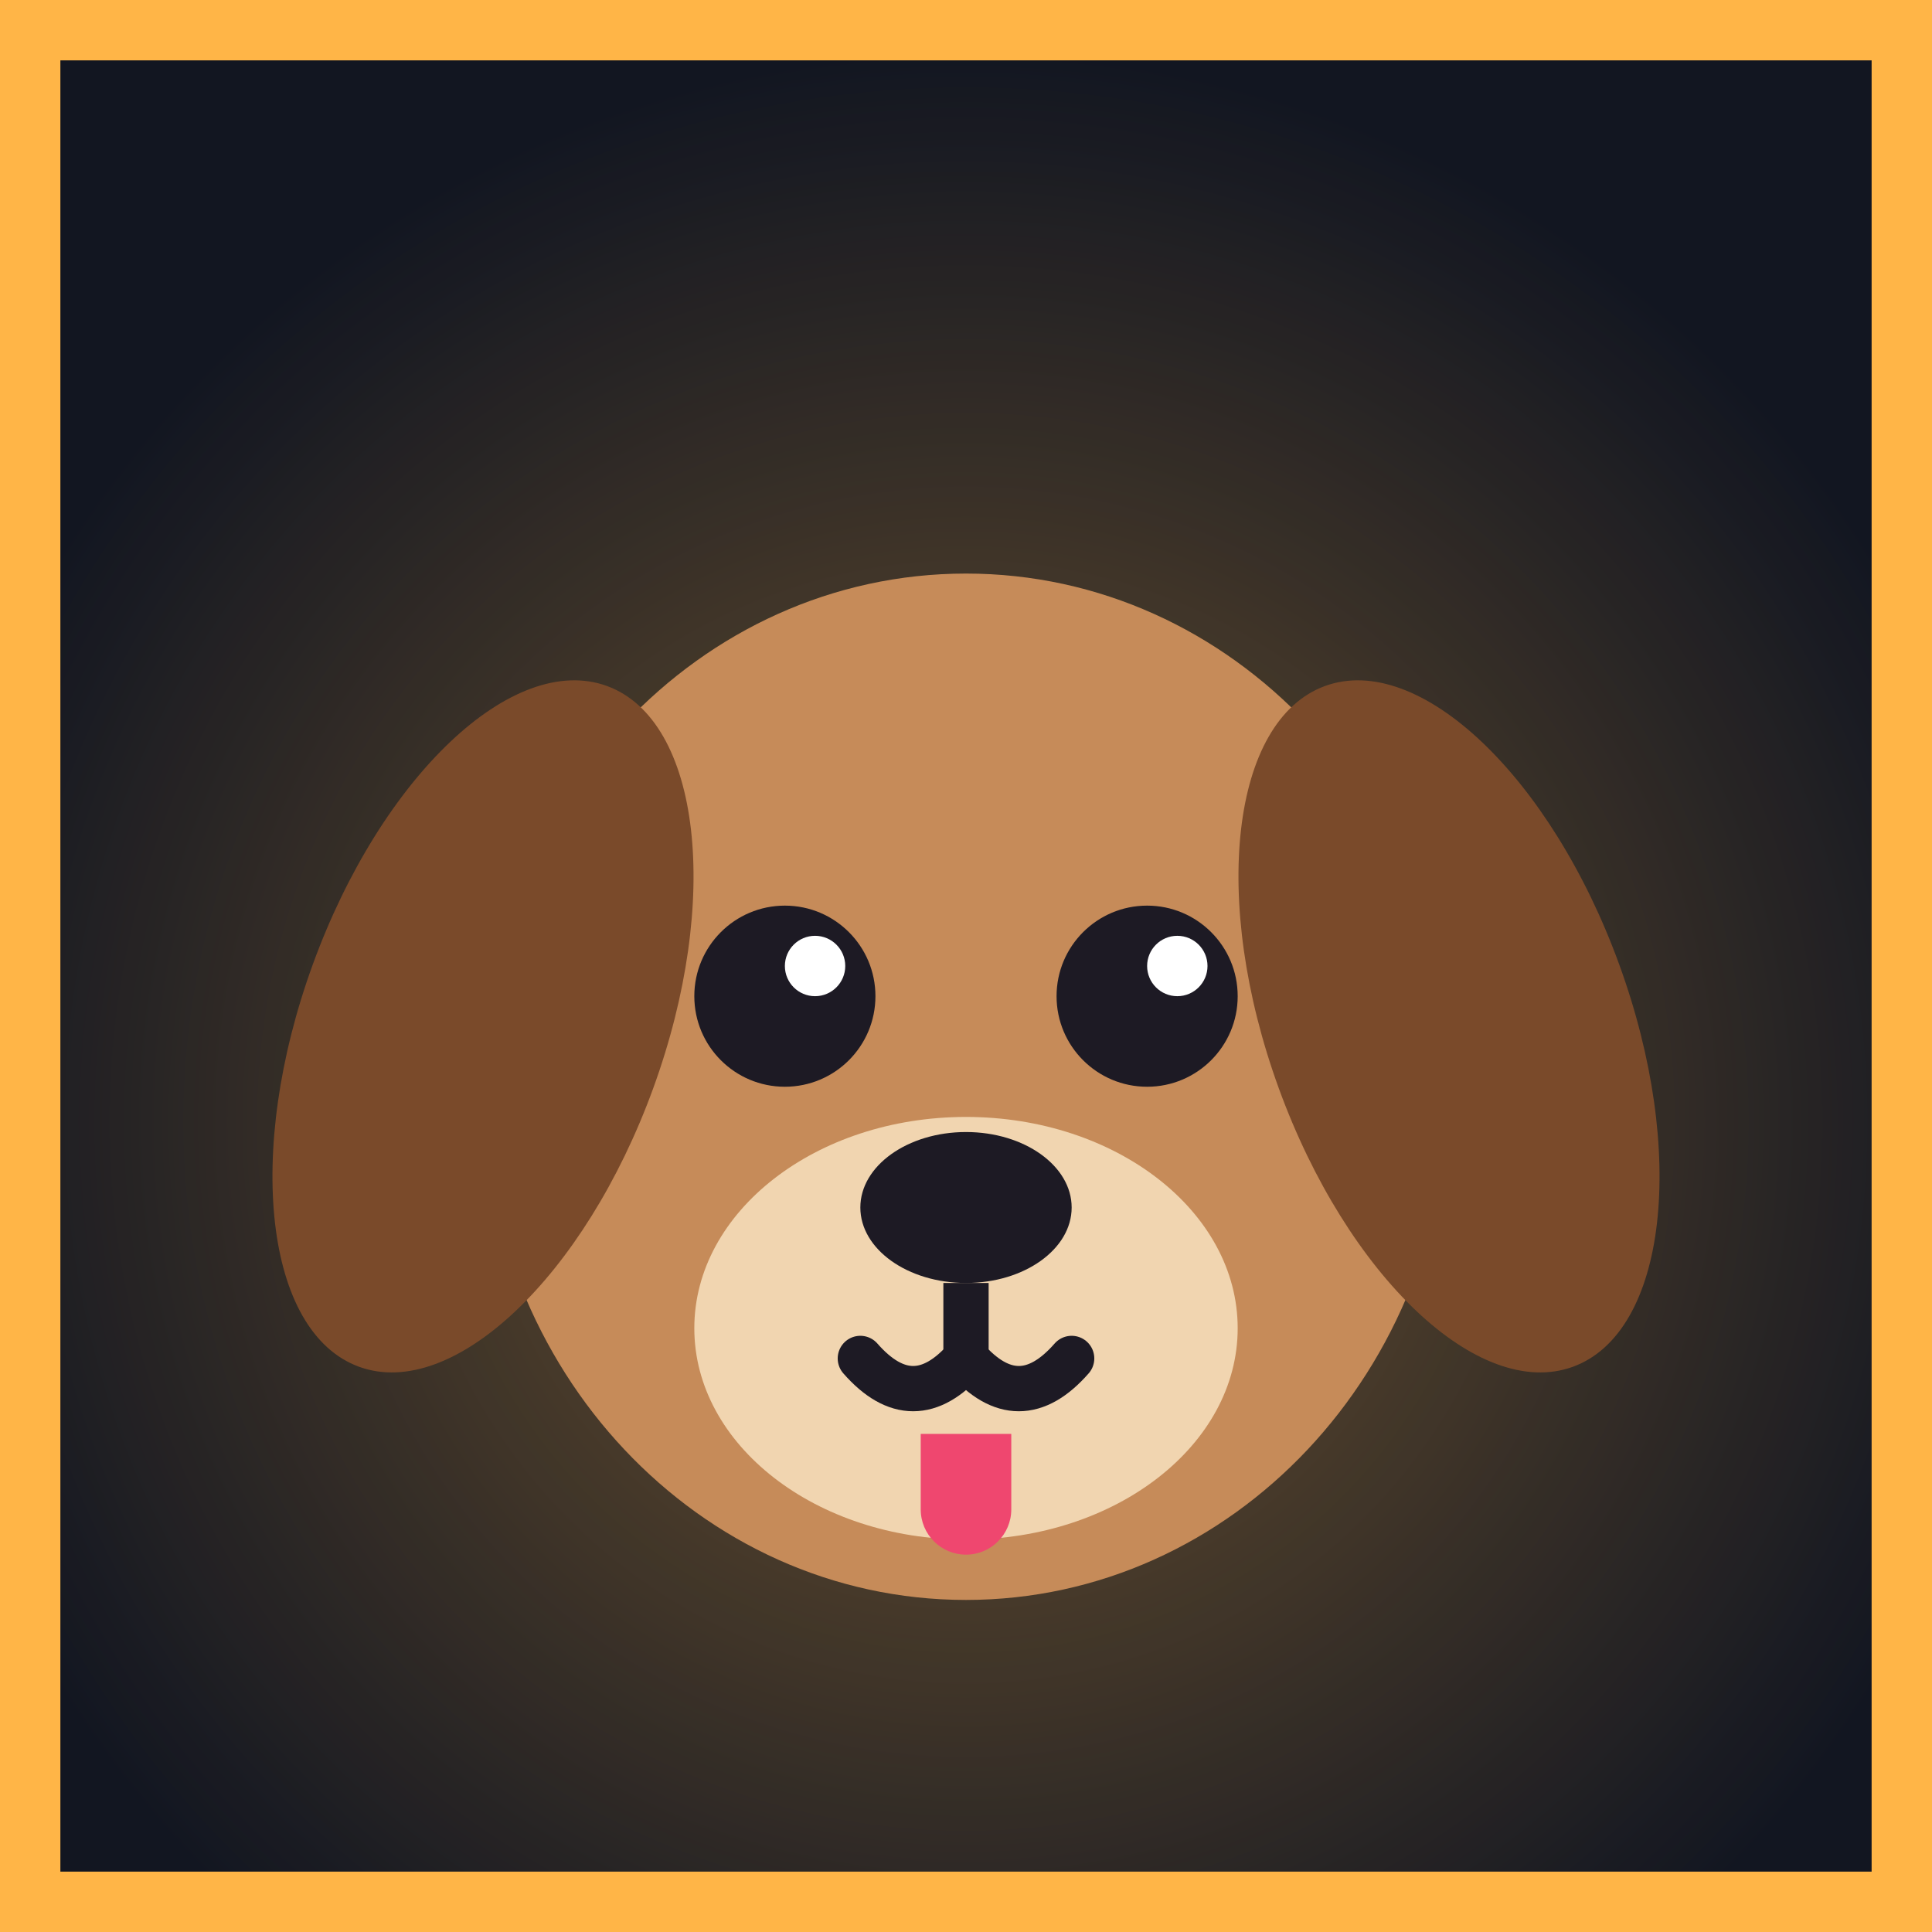
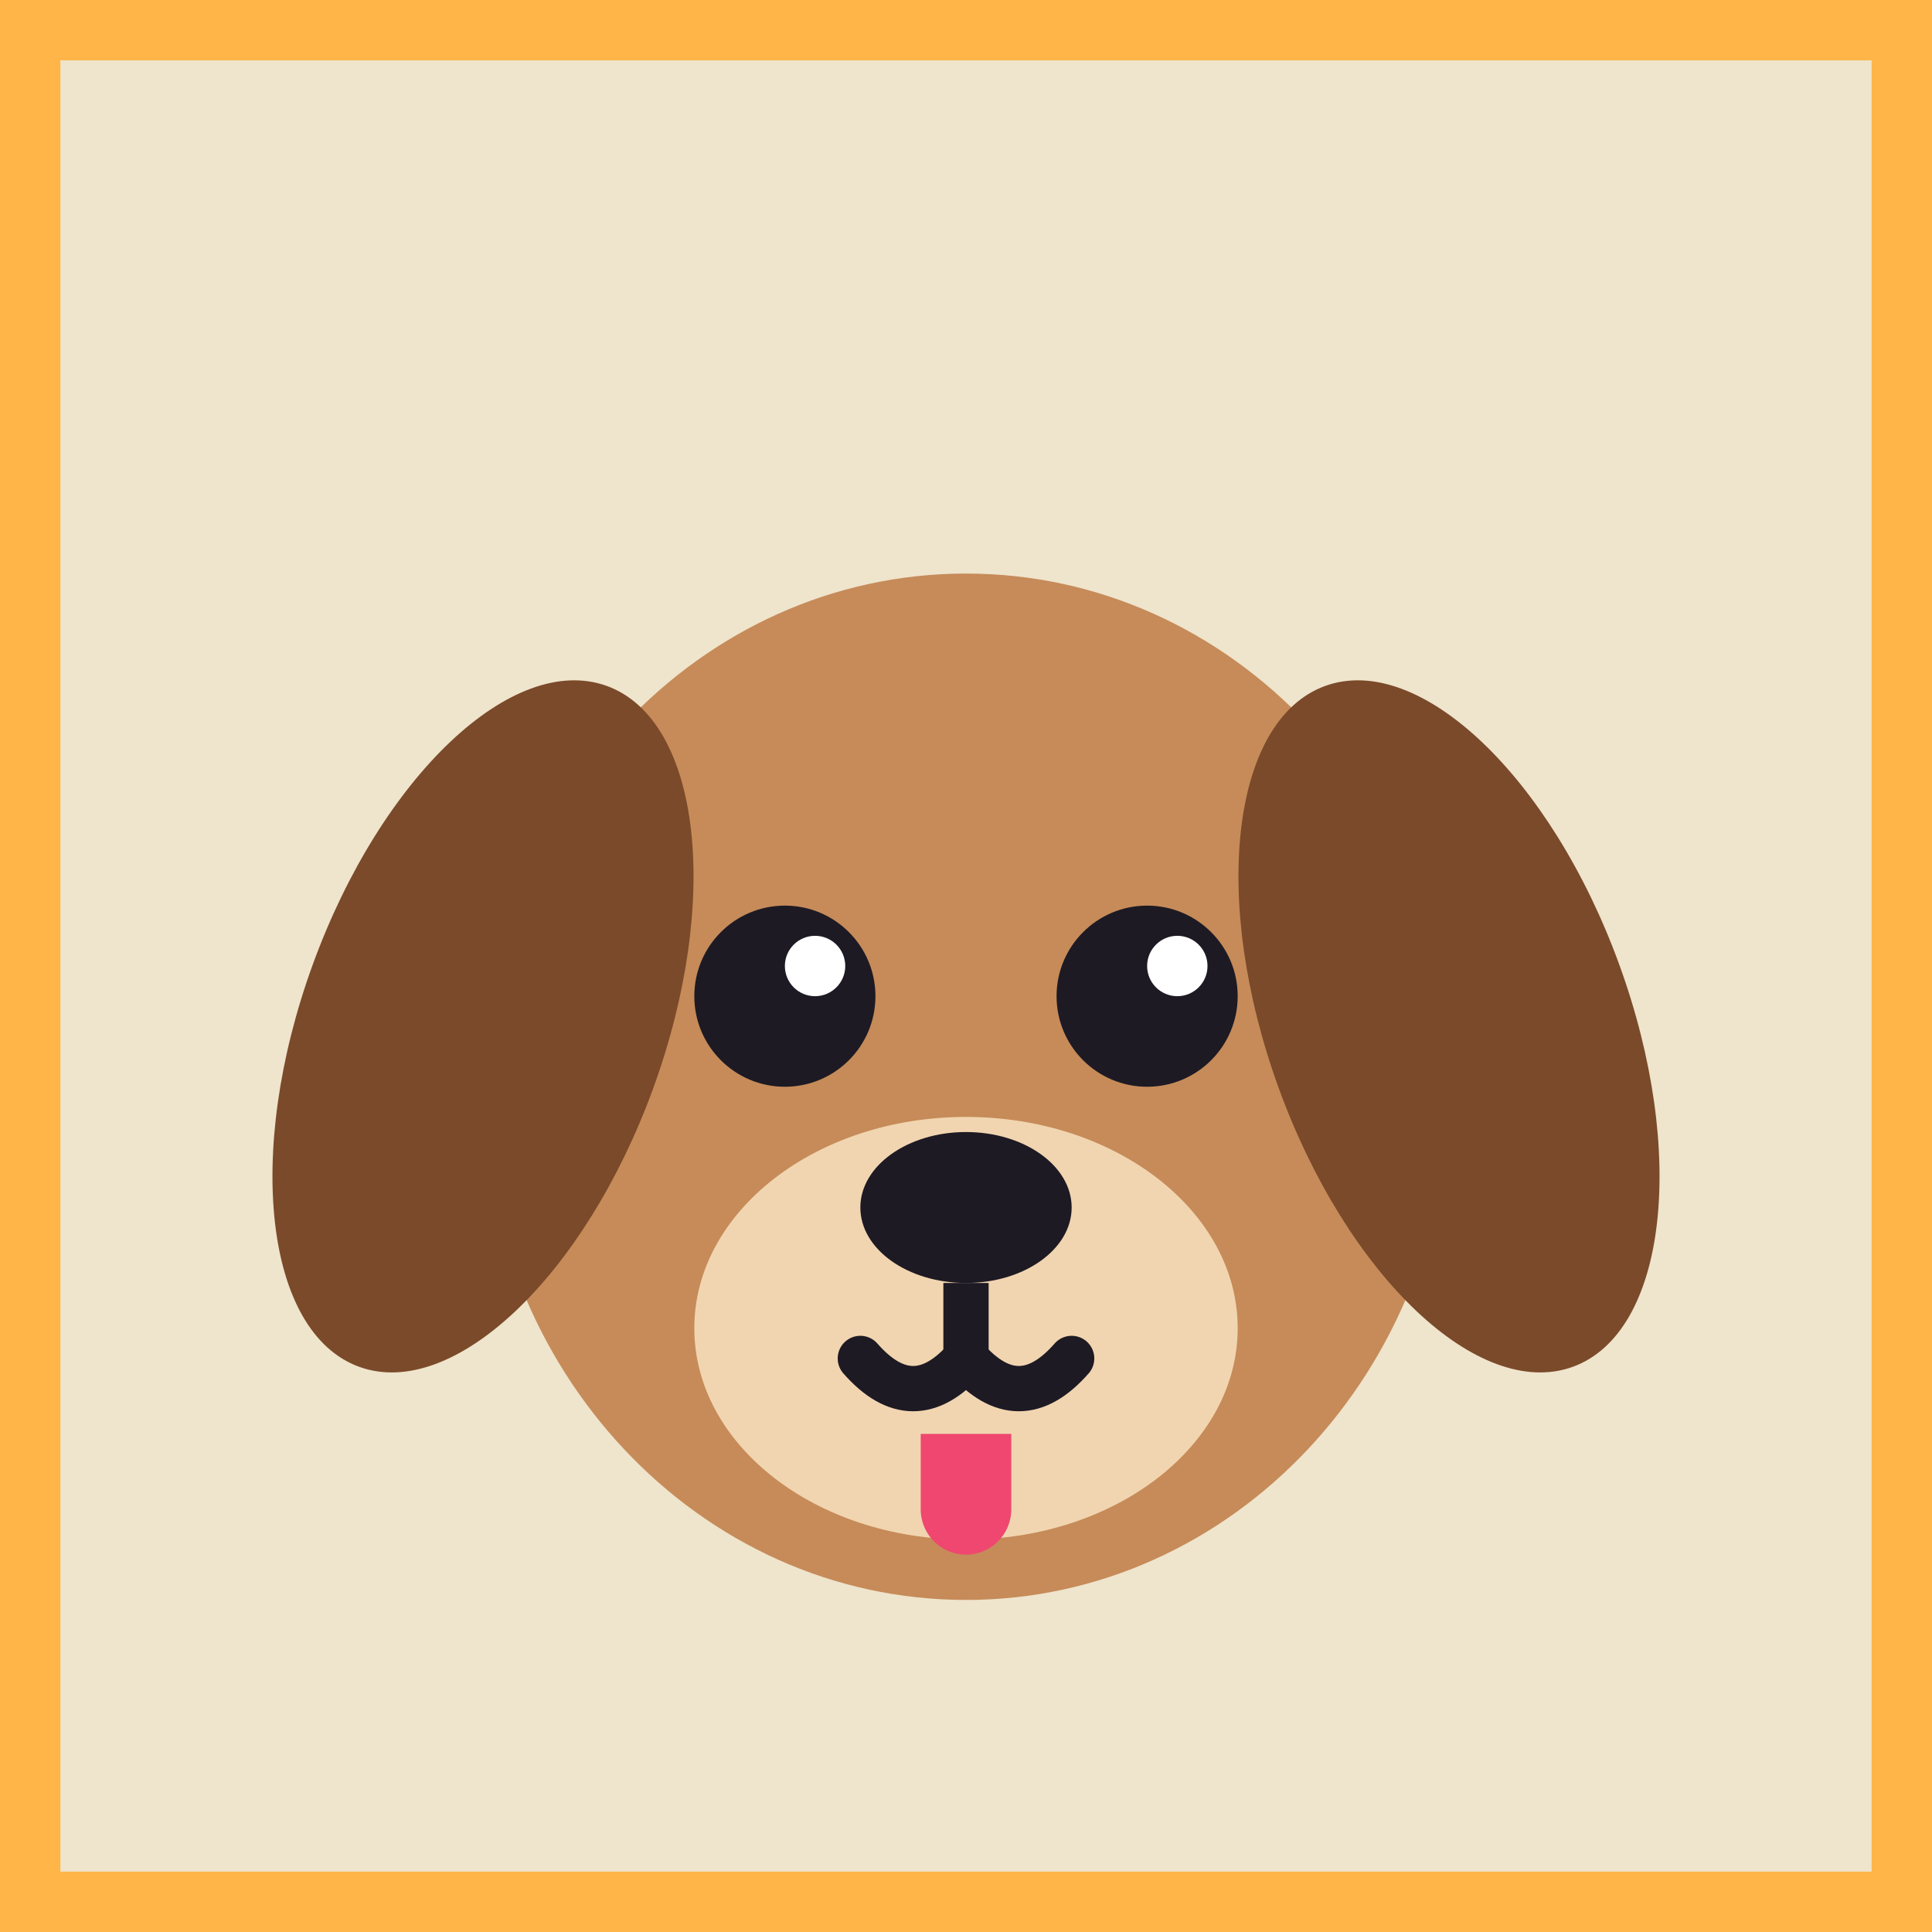
<svg xmlns="http://www.w3.org/2000/svg" viewBox="0 0 64 64">
-   <defs>
-     <radialGradient id="halo" cx="50%" cy="58%" r="55%">
-       <stop offset="0" stop-color="#ffb547" stop-opacity="0.4" />
-       <stop offset="1" stop-color="#ffb547" stop-opacity="0" />
-     </radialGradient>
-   </defs>
-   <rect width="64" height="64" fill="#121621" />
-   <rect width="64" height="64" fill="url(#halo)" />
+   <rect width="64" height="64" fill="#efe4cc" />
  <ellipse cx="32" cy="36" rx="16" ry="17" fill="#c68b59" />
  <ellipse cx="16" cy="34" rx="6" ry="12" transform="rotate(20 16 34)" fill="#7a4a2a" />
  <ellipse cx="48" cy="34" rx="6" ry="12" transform="rotate(-20 48 34)" fill="#7a4a2a" />
  <ellipse cx="32" cy="44" rx="9" ry="7" fill="#f1d5b0" />
  <circle cx="26" cy="33" r="3" fill="#1d1a24" />
  <circle cx="27" cy="32" r="1" fill="#fff" />
  <circle cx="38" cy="33" r="3" fill="#1d1a24" />
  <circle cx="39" cy="32" r="1" fill="#fff" />
  <ellipse cx="32" cy="40" rx="3.5" ry="2.5" fill="#1d1a24" />
  <path d="M32 42.5v2.5" stroke="#1d1a24" stroke-width="1.5" />
  <path d="M28.5 45q1.75 2 3.5 0q1.75 2 3.5 0" fill="none" stroke="#1d1a24" stroke-width="1.5" stroke-linecap="round" />
  <path d="M30.5 47.5h3v2.5a1.5 1.5 0 0 1 -3 0z" fill="#ef476f" />
  <rect x="1" y="1" width="62" height="62" fill="none" stroke="#ffb547" stroke-width="2" />
</svg>
